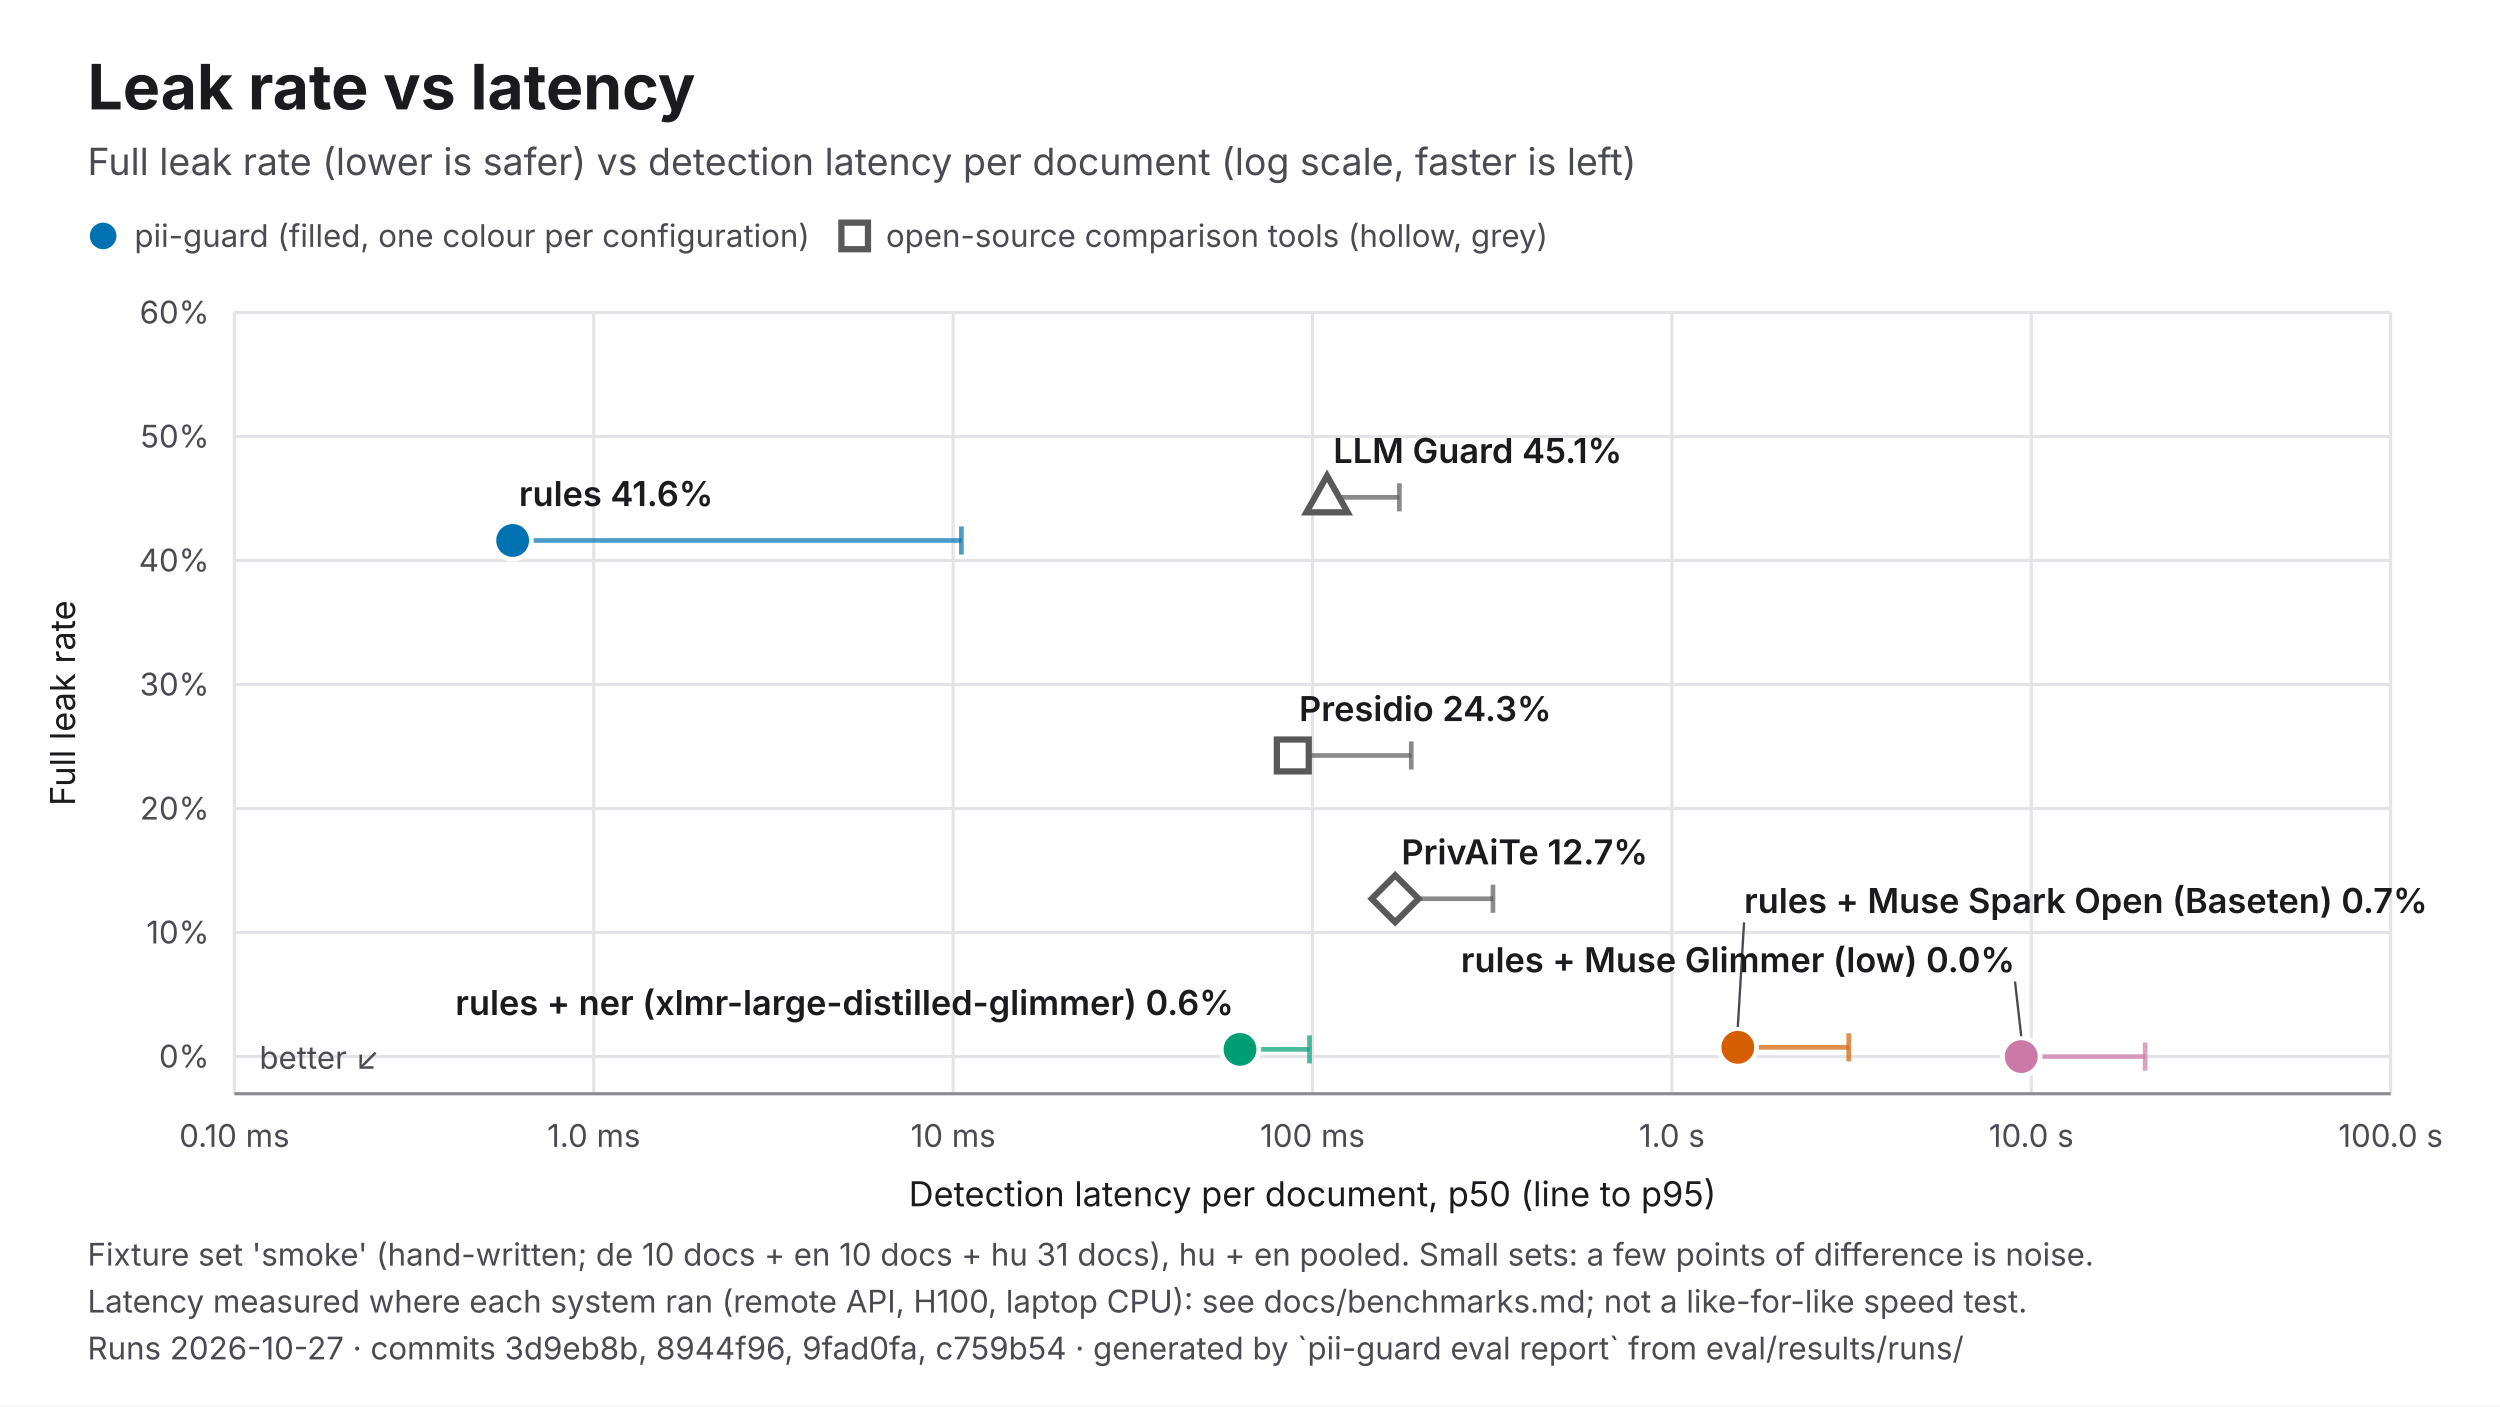
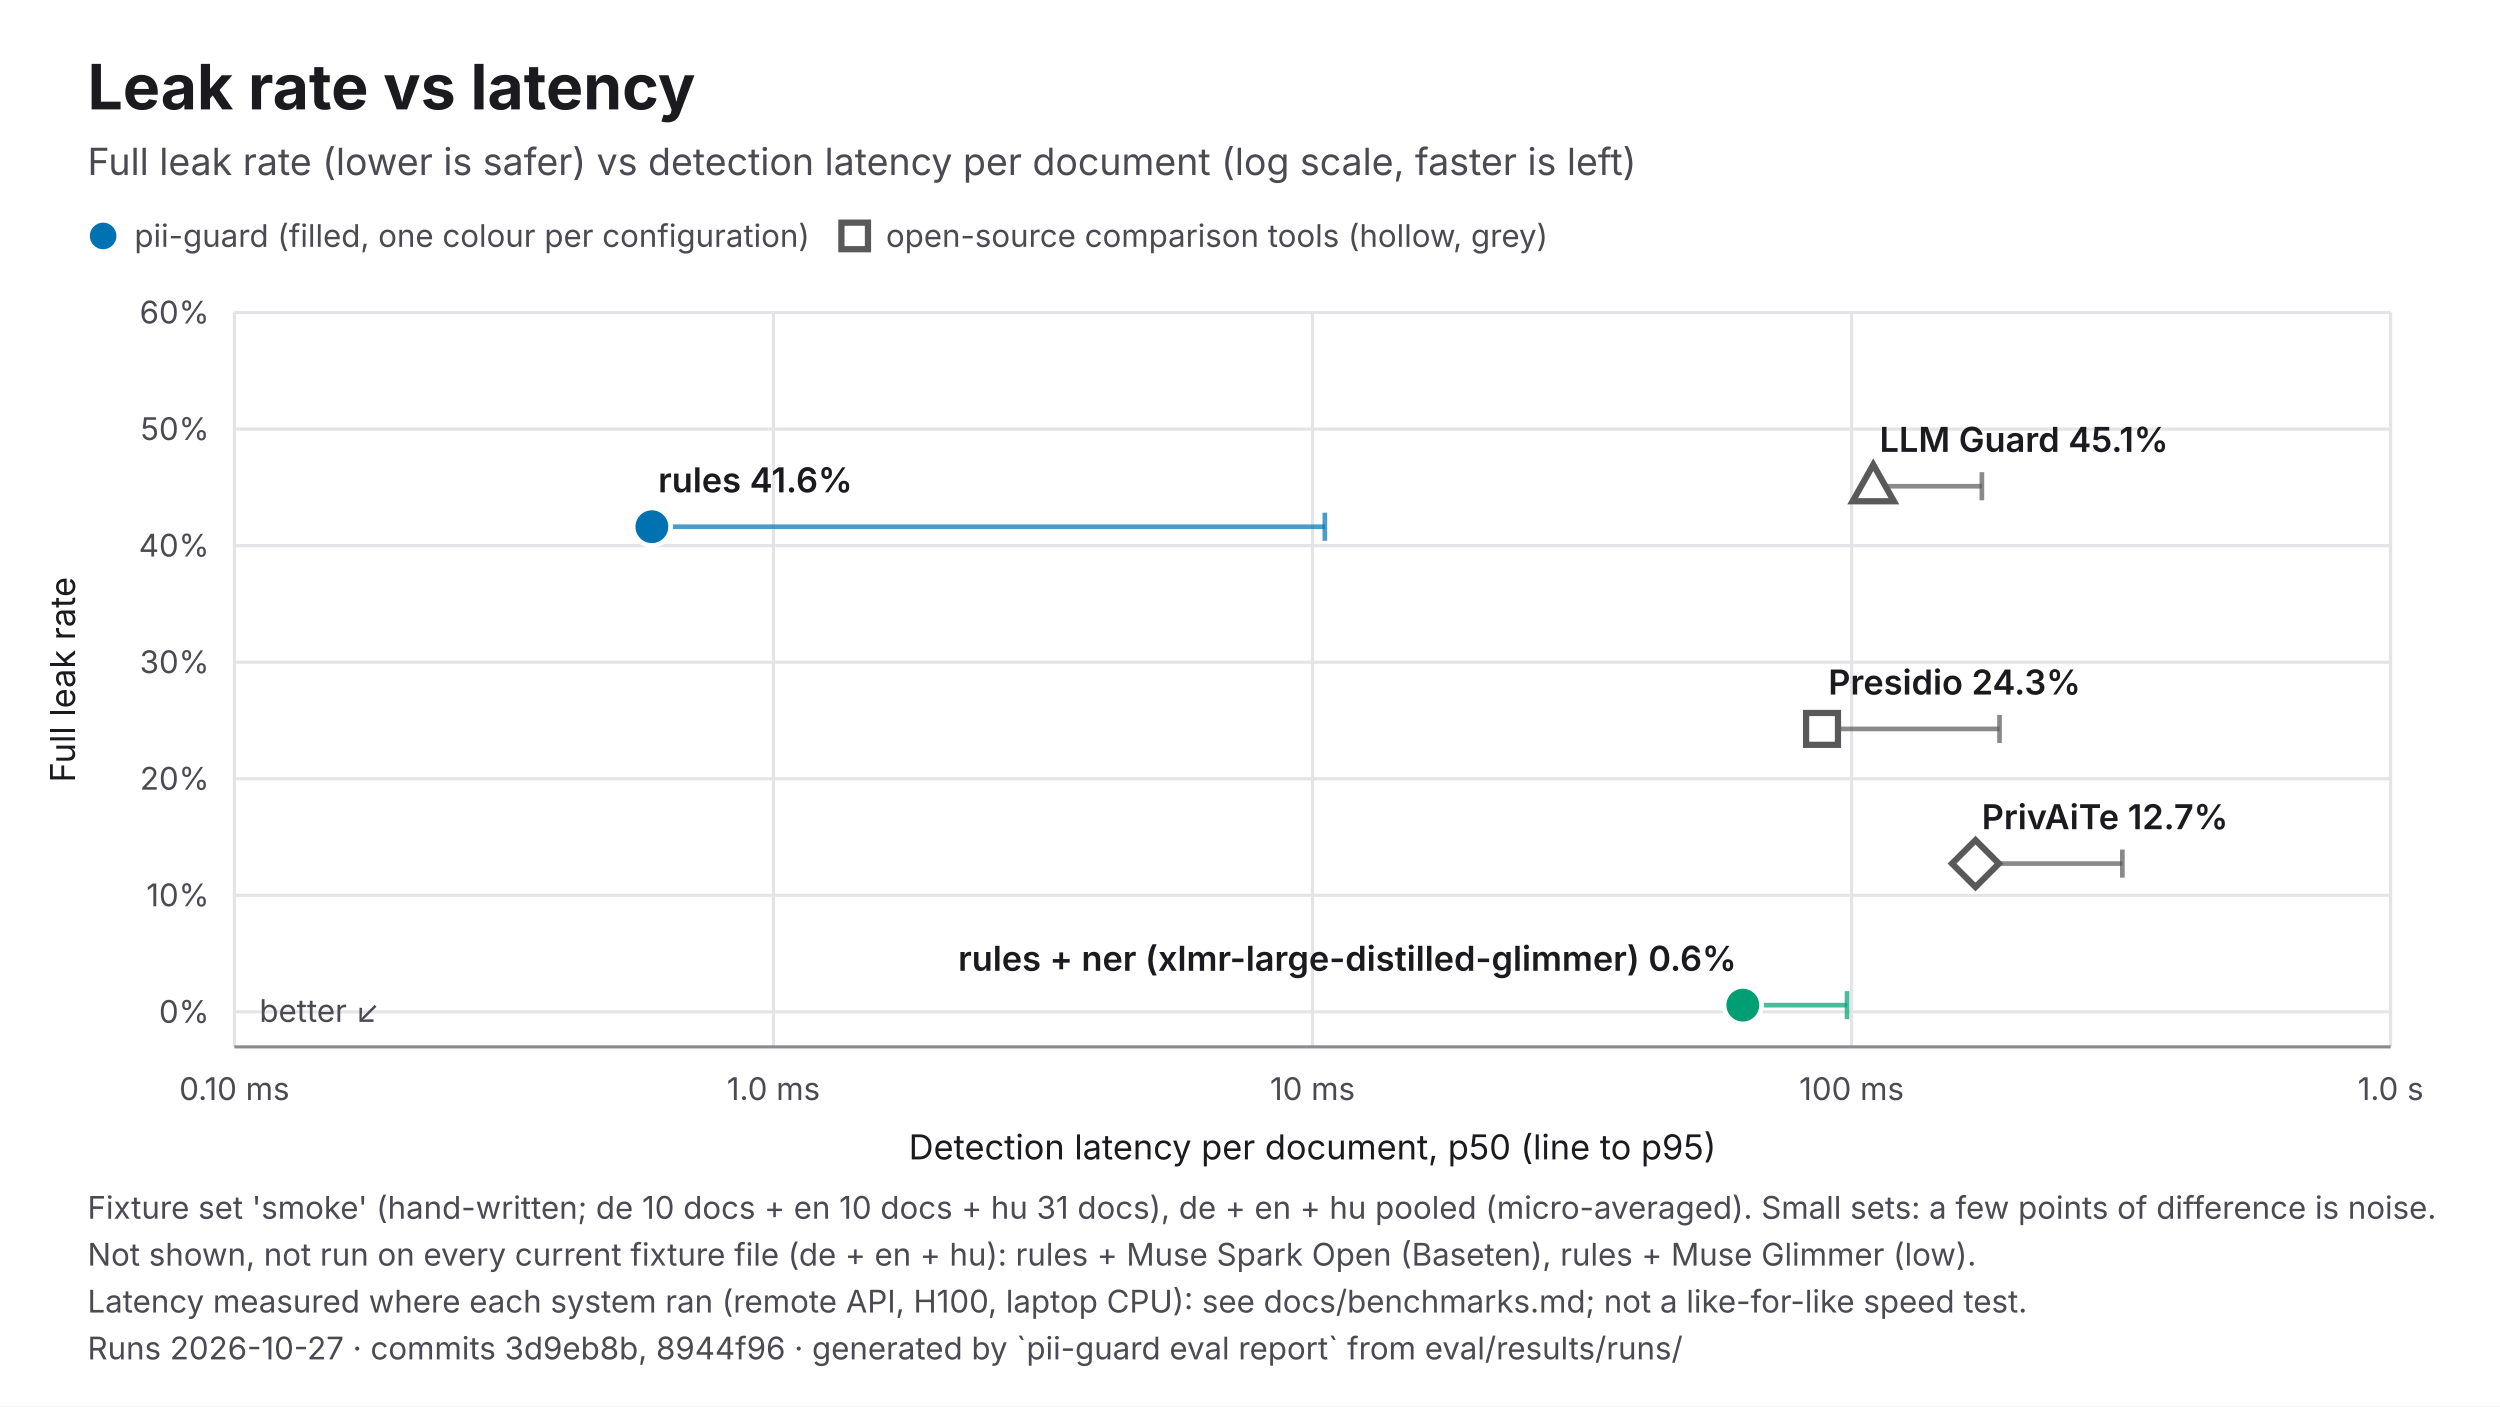
<svg xmlns="http://www.w3.org/2000/svg" viewBox="0 0 1600 900" width="1600" height="900" role="img" aria-labelledby="t d" font-family="Inter, 'Helvetica Neue', Helvetica, Arial, sans-serif">
  <rect width="1600" height="900" fill="#FFFFFF" />
  <text x="56" y="70" font-size="40" fill="#1B1B1F" font-weight="700">Leak rate vs latency</text>
  <text x="56" y="112" font-size="24" fill="#4A4A52">Full leak rate (lower is safer) vs detection latency per document (log scale, faster is left)</text>
-   <line x1="150" y1="676.2" x2="1530" y2="676.2" stroke="#E3E3E8" stroke-width="2" />
-   <text x="134" y="683.2" font-size="20" fill="#4A4A52" text-anchor="end">0%</text>
-   <line x1="150" y1="596.8" x2="1530" y2="596.8" stroke="#E3E3E8" stroke-width="2" />
-   <text x="134" y="603.8" font-size="20" fill="#4A4A52" text-anchor="end">10%</text>
-   <line x1="150" y1="517.5" x2="1530" y2="517.5" stroke="#E3E3E8" stroke-width="2" />
-   <text x="134" y="524.5" font-size="20" fill="#4A4A52" text-anchor="end">20%</text>
-   <line x1="150" y1="438.1" x2="1530" y2="438.1" stroke="#E3E3E8" stroke-width="2" />
-   <text x="134" y="445.1" font-size="20" fill="#4A4A52" text-anchor="end">30%</text>
-   <line x1="150" y1="358.7" x2="1530" y2="358.7" stroke="#E3E3E8" stroke-width="2" />
-   <text x="134" y="365.7" font-size="20" fill="#4A4A52" text-anchor="end">40%</text>
-   <line x1="150" y1="279.4" x2="1530" y2="279.4" stroke="#E3E3E8" stroke-width="2" />
-   <text x="134" y="286.4" font-size="20" fill="#4A4A52" text-anchor="end">50%</text>
+   <line x1="150" y1="647.6" x2="1530" y2="647.6" stroke="#E3E3E8" stroke-width="2" />
+   <text x="134" y="654.6" font-size="20" fill="#4A4A52" text-anchor="end">0%</text>
+   <line x1="150" y1="573" x2="1530" y2="573" stroke="#E3E3E8" stroke-width="2" />
+   <text x="134" y="580" font-size="20" fill="#4A4A52" text-anchor="end">10%</text>
+   <line x1="150" y1="498.4" x2="1530" y2="498.4" stroke="#E3E3E8" stroke-width="2" />
+   <text x="134" y="505.4" font-size="20" fill="#4A4A52" text-anchor="end">20%</text>
+   <line x1="150" y1="423.8" x2="1530" y2="423.8" stroke="#E3E3E8" stroke-width="2" />
+   <text x="134" y="430.8" font-size="20" fill="#4A4A52" text-anchor="end">30%</text>
+   <line x1="150" y1="349.2" x2="1530" y2="349.2" stroke="#E3E3E8" stroke-width="2" />
+   <text x="134" y="356.2" font-size="20" fill="#4A4A52" text-anchor="end">40%</text>
+   <line x1="150" y1="274.6" x2="1530" y2="274.6" stroke="#E3E3E8" stroke-width="2" />
+   <text x="134" y="281.6" font-size="20" fill="#4A4A52" text-anchor="end">50%</text>
  <line x1="150" y1="200" x2="1530" y2="200" stroke="#E3E3E8" stroke-width="2" />
  <text x="134" y="207" font-size="20" fill="#4A4A52" text-anchor="end">60%</text>
-   <line x1="150" y1="200" x2="150" y2="700" stroke="#E3E3E8" stroke-width="2" />
-   <text x="150" y="734" font-size="20" fill="#4A4A52" text-anchor="middle">0.10 ms</text>
-   <line x1="380" y1="200" x2="380" y2="700" stroke="#E3E3E8" stroke-width="2" />
-   <text x="380" y="734" font-size="20" fill="#4A4A52" text-anchor="middle">1.0 ms</text>
-   <line x1="610" y1="200" x2="610" y2="700" stroke="#E3E3E8" stroke-width="2" />
-   <text x="610" y="734" font-size="20" fill="#4A4A52" text-anchor="middle">10 ms</text>
-   <line x1="840" y1="200" x2="840" y2="700" stroke="#E3E3E8" stroke-width="2" />
-   <text x="840" y="734" font-size="20" fill="#4A4A52" text-anchor="middle">100 ms</text>
-   <line x1="1070" y1="200" x2="1070" y2="700" stroke="#E3E3E8" stroke-width="2" />
-   <text x="1070" y="734" font-size="20" fill="#4A4A52" text-anchor="middle">1.0 s</text>
-   <line x1="1300" y1="200" x2="1300" y2="700" stroke="#E3E3E8" stroke-width="2" />
-   <text x="1300" y="734" font-size="20" fill="#4A4A52" text-anchor="middle">10.0 s</text>
-   <line x1="1530" y1="200" x2="1530" y2="700" stroke="#E3E3E8" stroke-width="2" />
-   <text x="1530" y="734" font-size="20" fill="#4A4A52" text-anchor="middle">100.0 s</text>
-   <line x1="150" y1="700" x2="1530" y2="700" stroke="#8A8A93" stroke-width="2" />
-   <text x="840" y="772" font-size="22" fill="#1B1B1F" text-anchor="middle">Detection latency per document, p50 (line to p95)</text>
-   <text x="48" y="450" font-size="22" fill="#1B1B1F" text-anchor="middle" transform="rotate(-90 48 450)">Full leak rate</text>
-   <text x="166" y="684" font-size="20" fill="#4A4A52">better ↙</text>
-   <line x1="328.1" y1="345.9" x2="615.3" y2="345.9" stroke="#0072B2" stroke-width="3" opacity="0.7" />
-   <line x1="615.3" y1="336.9" x2="615.3" y2="354.9" stroke="#0072B2" stroke-width="3" opacity="0.7" />
-   <line x1="793.6" y1="671.6" x2="838.1" y2="671.6" stroke="#009E73" stroke-width="3" opacity="0.7" />
-   <line x1="838.1" y1="662.6" x2="838.1" y2="680.6" stroke="#009E73" stroke-width="3" opacity="0.7" />
-   <line x1="1112.2" y1="670.3" x2="1183.2" y2="670.3" stroke="#D55E00" stroke-width="3" opacity="0.7" />
-   <line x1="1183.2" y1="661.3" x2="1183.2" y2="679.3" stroke="#D55E00" stroke-width="3" opacity="0.7" />
-   <line x1="1293.6" y1="676.2" x2="1372.9" y2="676.2" stroke="#CC79A7" stroke-width="3" opacity="0.7" />
-   <line x1="1372.9" y1="667.2" x2="1372.9" y2="685.2" stroke="#CC79A7" stroke-width="3" opacity="0.7" />
-   <line x1="827.4" y1="483.5" x2="903.2" y2="483.5" stroke="#595959" stroke-width="3" opacity="0.7" />
-   <line x1="903.2" y1="474.5" x2="903.2" y2="492.5" stroke="#595959" stroke-width="3" opacity="0.7" />
-   <line x1="849.3" y1="318.3" x2="895.6" y2="318.3" stroke="#595959" stroke-width="3" opacity="0.7" />
-   <line x1="895.6" y1="309.3" x2="895.6" y2="327.3" stroke="#595959" stroke-width="3" opacity="0.7" />
-   <line x1="892.9" y1="575.2" x2="955.5" y2="575.2" stroke="#595959" stroke-width="3" opacity="0.7" />
-   <line x1="955.5" y1="566.2" x2="955.5" y2="584.2" stroke="#595959" stroke-width="3" opacity="0.7" />
-   <circle cx="328.1" cy="345.9" r="12" fill="#0072B2" stroke="#FFFFFF" stroke-width="3" />
-   <text x="332.1" y="323.9" font-size="22" fill="#1B1B1F" font-weight="600">rules 41.6%</text>
-   <circle cx="793.6" cy="671.6" r="12" fill="#009E73" stroke="#FFFFFF" stroke-width="3" />
-   <text x="789.6" y="649.6" font-size="22" fill="#1B1B1F" text-anchor="end" font-weight="600">rules + ner (xlmr-large-distilled-glimmer) 0.6%</text>
-   <circle cx="1112.2" cy="670.3" r="12" fill="#D55E00" stroke="#FFFFFF" stroke-width="3" />
-   <line x1="1112.2" y1="657.3" x2="1116.2" y2="590.3" stroke="#4A4A52" stroke-width="1.5" />
-   <text x="1116.2" y="584.3" font-size="22" fill="#1B1B1F" font-weight="600">rules + Muse Spark Open (Baseten) 0.7%</text>
-   <circle cx="1293.6" cy="676.2" r="12" fill="#CC79A7" stroke="#FFFFFF" stroke-width="3" />
-   <line x1="1293.6" y1="663.2" x2="1289.6" y2="628.2" stroke="#4A4A52" stroke-width="1.5" />
-   <text x="1289.6" y="622.2" font-size="22" fill="#1B1B1F" text-anchor="end" font-weight="600">rules + Muse Glimmer (low) 0.0%</text>
-   <rect x="817.2" y="473.3" width="20.4" height="20.4" fill="#FFFFFF" stroke="#595959" stroke-width="4" />
-   <text x="831.4" y="461.5" font-size="22" fill="#1B1B1F" font-weight="600">Presidio 24.3%</text>
-   <polygon points="849.3,304.5 862.5,327.9 836.1,327.9" fill="#FFFFFF" stroke="#595959" stroke-width="4" />
-   <text x="853.3" y="296.3" font-size="22" fill="#1B1B1F" font-weight="600">LLM Guard 45.1%</text>
-   <polygon points="892.9,560.2 907.9,575.2 892.9,590.2 877.9,575.2" fill="#FFFFFF" stroke="#595959" stroke-width="4" />
-   <text x="896.9" y="553.2" font-size="22" fill="#1B1B1F" font-weight="600">PrivAiTe 12.7%</text>
+   <line x1="150" y1="200" x2="150" y2="670" stroke="#E3E3E8" stroke-width="2" />
+   <text x="150" y="704" font-size="20" fill="#4A4A52" text-anchor="middle">0.10 ms</text>
+   <line x1="495" y1="200" x2="495" y2="670" stroke="#E3E3E8" stroke-width="2" />
+   <text x="495" y="704" font-size="20" fill="#4A4A52" text-anchor="middle">1.0 ms</text>
+   <line x1="840" y1="200" x2="840" y2="670" stroke="#E3E3E8" stroke-width="2" />
+   <text x="840" y="704" font-size="20" fill="#4A4A52" text-anchor="middle">10 ms</text>
+   <line x1="1185" y1="200" x2="1185" y2="670" stroke="#E3E3E8" stroke-width="2" />
+   <text x="1185" y="704" font-size="20" fill="#4A4A52" text-anchor="middle">100 ms</text>
+   <line x1="1530" y1="200" x2="1530" y2="670" stroke="#E3E3E8" stroke-width="2" />
+   <text x="1530" y="704" font-size="20" fill="#4A4A52" text-anchor="middle">1.0 s</text>
+   <line x1="150" y1="670" x2="1530" y2="670" stroke="#8A8A93" stroke-width="2" />
+   <text x="840" y="742" font-size="22" fill="#1B1B1F" text-anchor="middle">Detection latency per document, p50 (line to p95)</text>
+   <text x="48" y="435" font-size="22" fill="#1B1B1F" text-anchor="middle" transform="rotate(-90 48 435)">Full leak rate</text>
+   <text x="166" y="654" font-size="20" fill="#4A4A52">better ↙</text>
+   <line x1="417.2" y1="337.1" x2="847.9" y2="337.1" stroke="#0072B2" stroke-width="3" opacity="0.7" />
+   <line x1="847.9" y1="328.1" x2="847.9" y2="346.1" stroke="#0072B2" stroke-width="3" opacity="0.7" />
+   <line x1="1115.4" y1="643.3" x2="1182.1" y2="643.3" stroke="#009E73" stroke-width="3" opacity="0.7" />
+   <line x1="1182.1" y1="634.3" x2="1182.1" y2="652.3" stroke="#009E73" stroke-width="3" opacity="0.7" />
+   <line x1="1166.1" y1="466.5" x2="1279.7" y2="466.5" stroke="#595959" stroke-width="3" opacity="0.7" />
+   <line x1="1279.7" y1="457.5" x2="1279.7" y2="475.5" stroke="#595959" stroke-width="3" opacity="0.7" />
+   <line x1="1198.9" y1="311.2" x2="1268.4" y2="311.2" stroke="#595959" stroke-width="3" opacity="0.7" />
+   <line x1="1268.4" y1="302.2" x2="1268.4" y2="320.2" stroke="#595959" stroke-width="3" opacity="0.7" />
+   <line x1="1264.3" y1="552.7" x2="1358.3" y2="552.7" stroke="#595959" stroke-width="3" opacity="0.7" />
+   <line x1="1358.3" y1="543.7" x2="1358.3" y2="561.7" stroke="#595959" stroke-width="3" opacity="0.7" />
+   <circle cx="417.2" cy="337.1" r="12" fill="#0072B2" stroke="#FFFFFF" stroke-width="3" />
+   <text x="421.2" y="315.1" font-size="22" fill="#1B1B1F" font-weight="600">rules 41.6%</text>
+   <circle cx="1115.4" cy="643.3" r="12" fill="#009E73" stroke="#FFFFFF" stroke-width="3" />
+   <text x="1111.4" y="621.3" font-size="22" fill="#1B1B1F" text-anchor="end" font-weight="600">rules + ner (xlmr-large-distilled-glimmer) 0.6%</text>
+   <rect x="1155.9" y="456.3" width="20.4" height="20.4" fill="#FFFFFF" stroke="#595959" stroke-width="4" />
+   <text x="1170.1" y="444.5" font-size="22" fill="#1B1B1F" font-weight="600">Presidio 24.3%</text>
+   <polygon points="1198.9,297.4 1212.1,320.8 1185.7,320.8" fill="#FFFFFF" stroke="#595959" stroke-width="4" />
+   <text x="1202.9" y="289.2" font-size="22" fill="#1B1B1F" font-weight="600">LLM Guard 45.1%</text>
+   <polygon points="1264.3,537.7 1279.3,552.7 1264.3,567.7 1249.3,552.7" fill="#FFFFFF" stroke="#595959" stroke-width="4" />
+   <text x="1268.3" y="530.7" font-size="22" fill="#1B1B1F" font-weight="600">PrivAiTe 12.7%</text>
  <circle cx="66" cy="151" r="10" fill="#0072B2" stroke="#FFFFFF" stroke-width="3" />
  <text x="86" y="158" font-size="20" fill="#4A4A52">pii-guard (filled, one colour per configuration)</text>
  <rect x="538.5" y="142.5" width="17" height="17" fill="#FFFFFF" stroke="#595959" stroke-width="4" />
  <text x="567" y="158" font-size="20" fill="#4A4A52">open-source comparison tools (hollow, grey)</text>
-   <text x="56" y="810" font-size="20" fill="#4A4A52">Fixture set 'smoke' (hand-written; de 10 docs + en 10 docs + hu 31 docs), hu + en pooled. Small sets: a few points of difference is noise.</text>
+   <text x="56" y="780" font-size="20" fill="#4A4A52">Fixture set 'smoke' (hand-written; de 10 docs + en 10 docs + hu 31 docs), de + en + hu pooled (micro-averaged). Small sets: a few points of difference is noise.</text>
+   <text x="56" y="810" font-size="20" fill="#4A4A52">Not shown, not run on every current fixture file (de + en + hu): rules + Muse Spark Open (Baseten), rules + Muse Glimmer (low).</text>
  <text x="56" y="840" font-size="20" fill="#4A4A52">Latency measured where each system ran (remote API, H100, laptop CPU): see docs/benchmarks.md; not a like-for-like speed test.</text>
-   <text x="56" y="870" font-size="20" fill="#4A4A52">Runs 2026-10-27 · commits 3d9eb8b, 8944f96, 9fad0fa, c759b54 · generated by `pii-guard eval report` from eval/results/runs/</text>
+   <text x="56" y="870" font-size="20" fill="#4A4A52">Runs 2026-10-27 · commits 3d9eb8b, 8944f96 · generated by `pii-guard eval report` from eval/results/runs/</text>
</svg>
